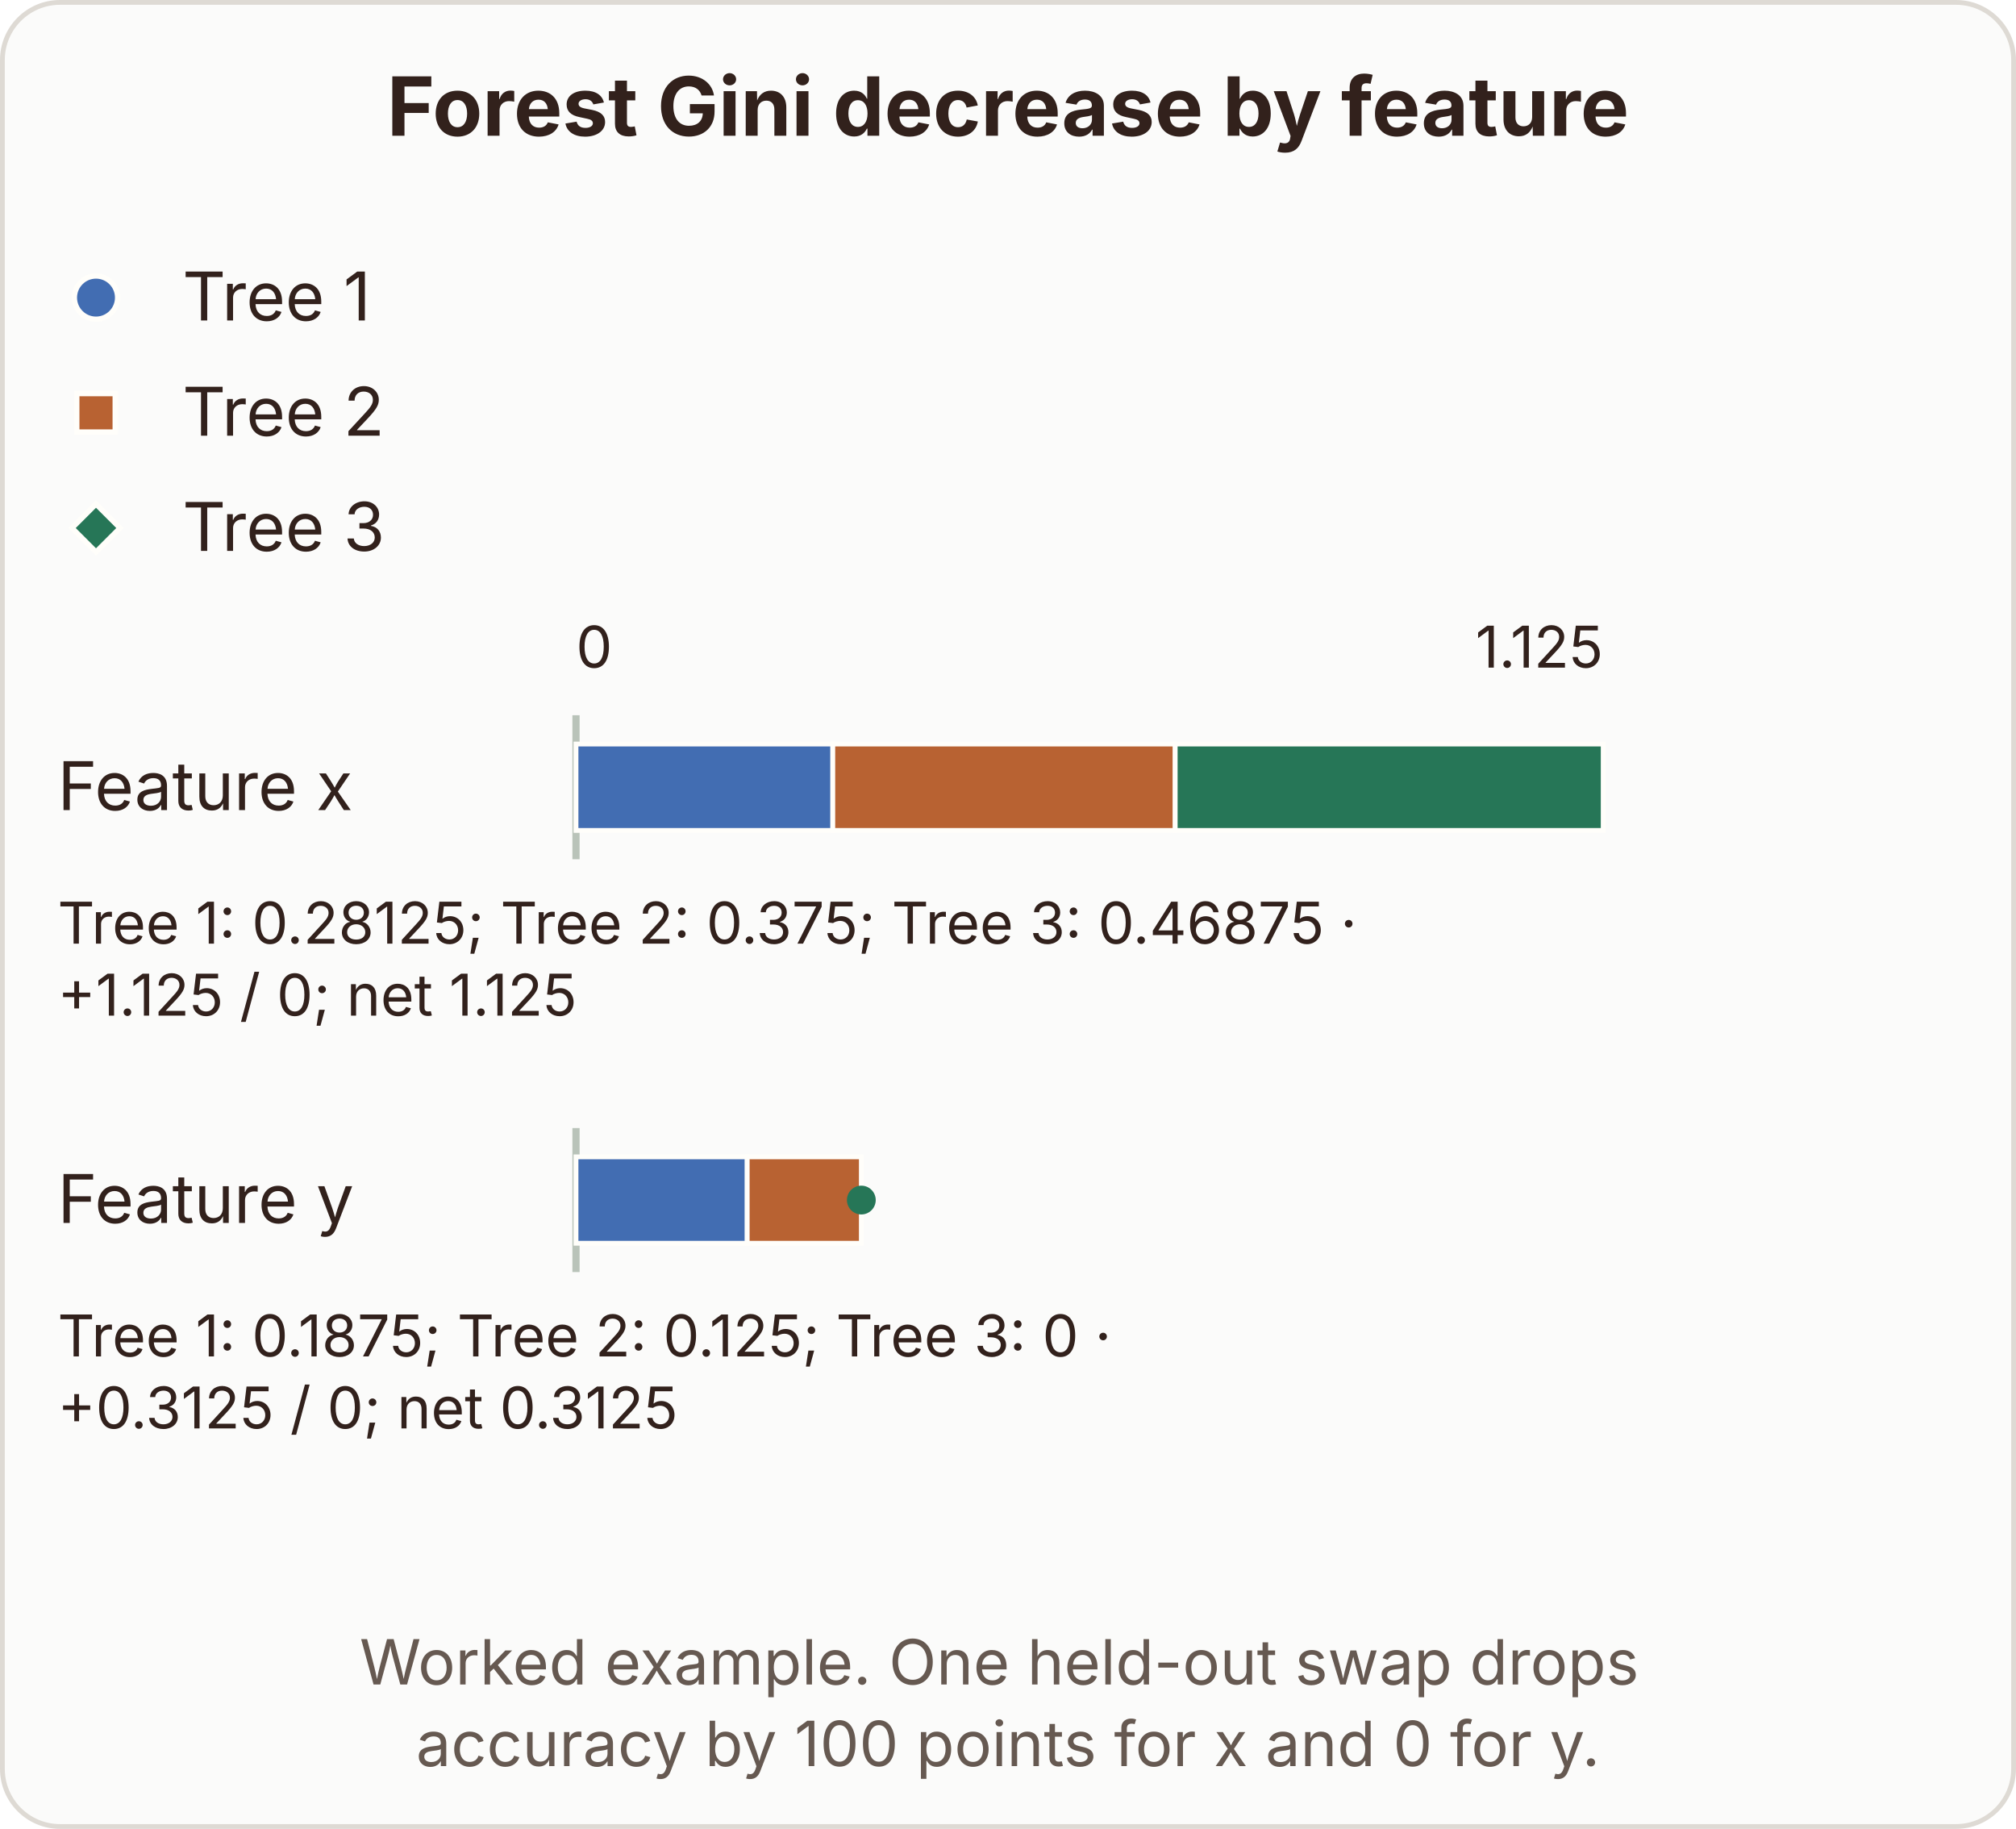
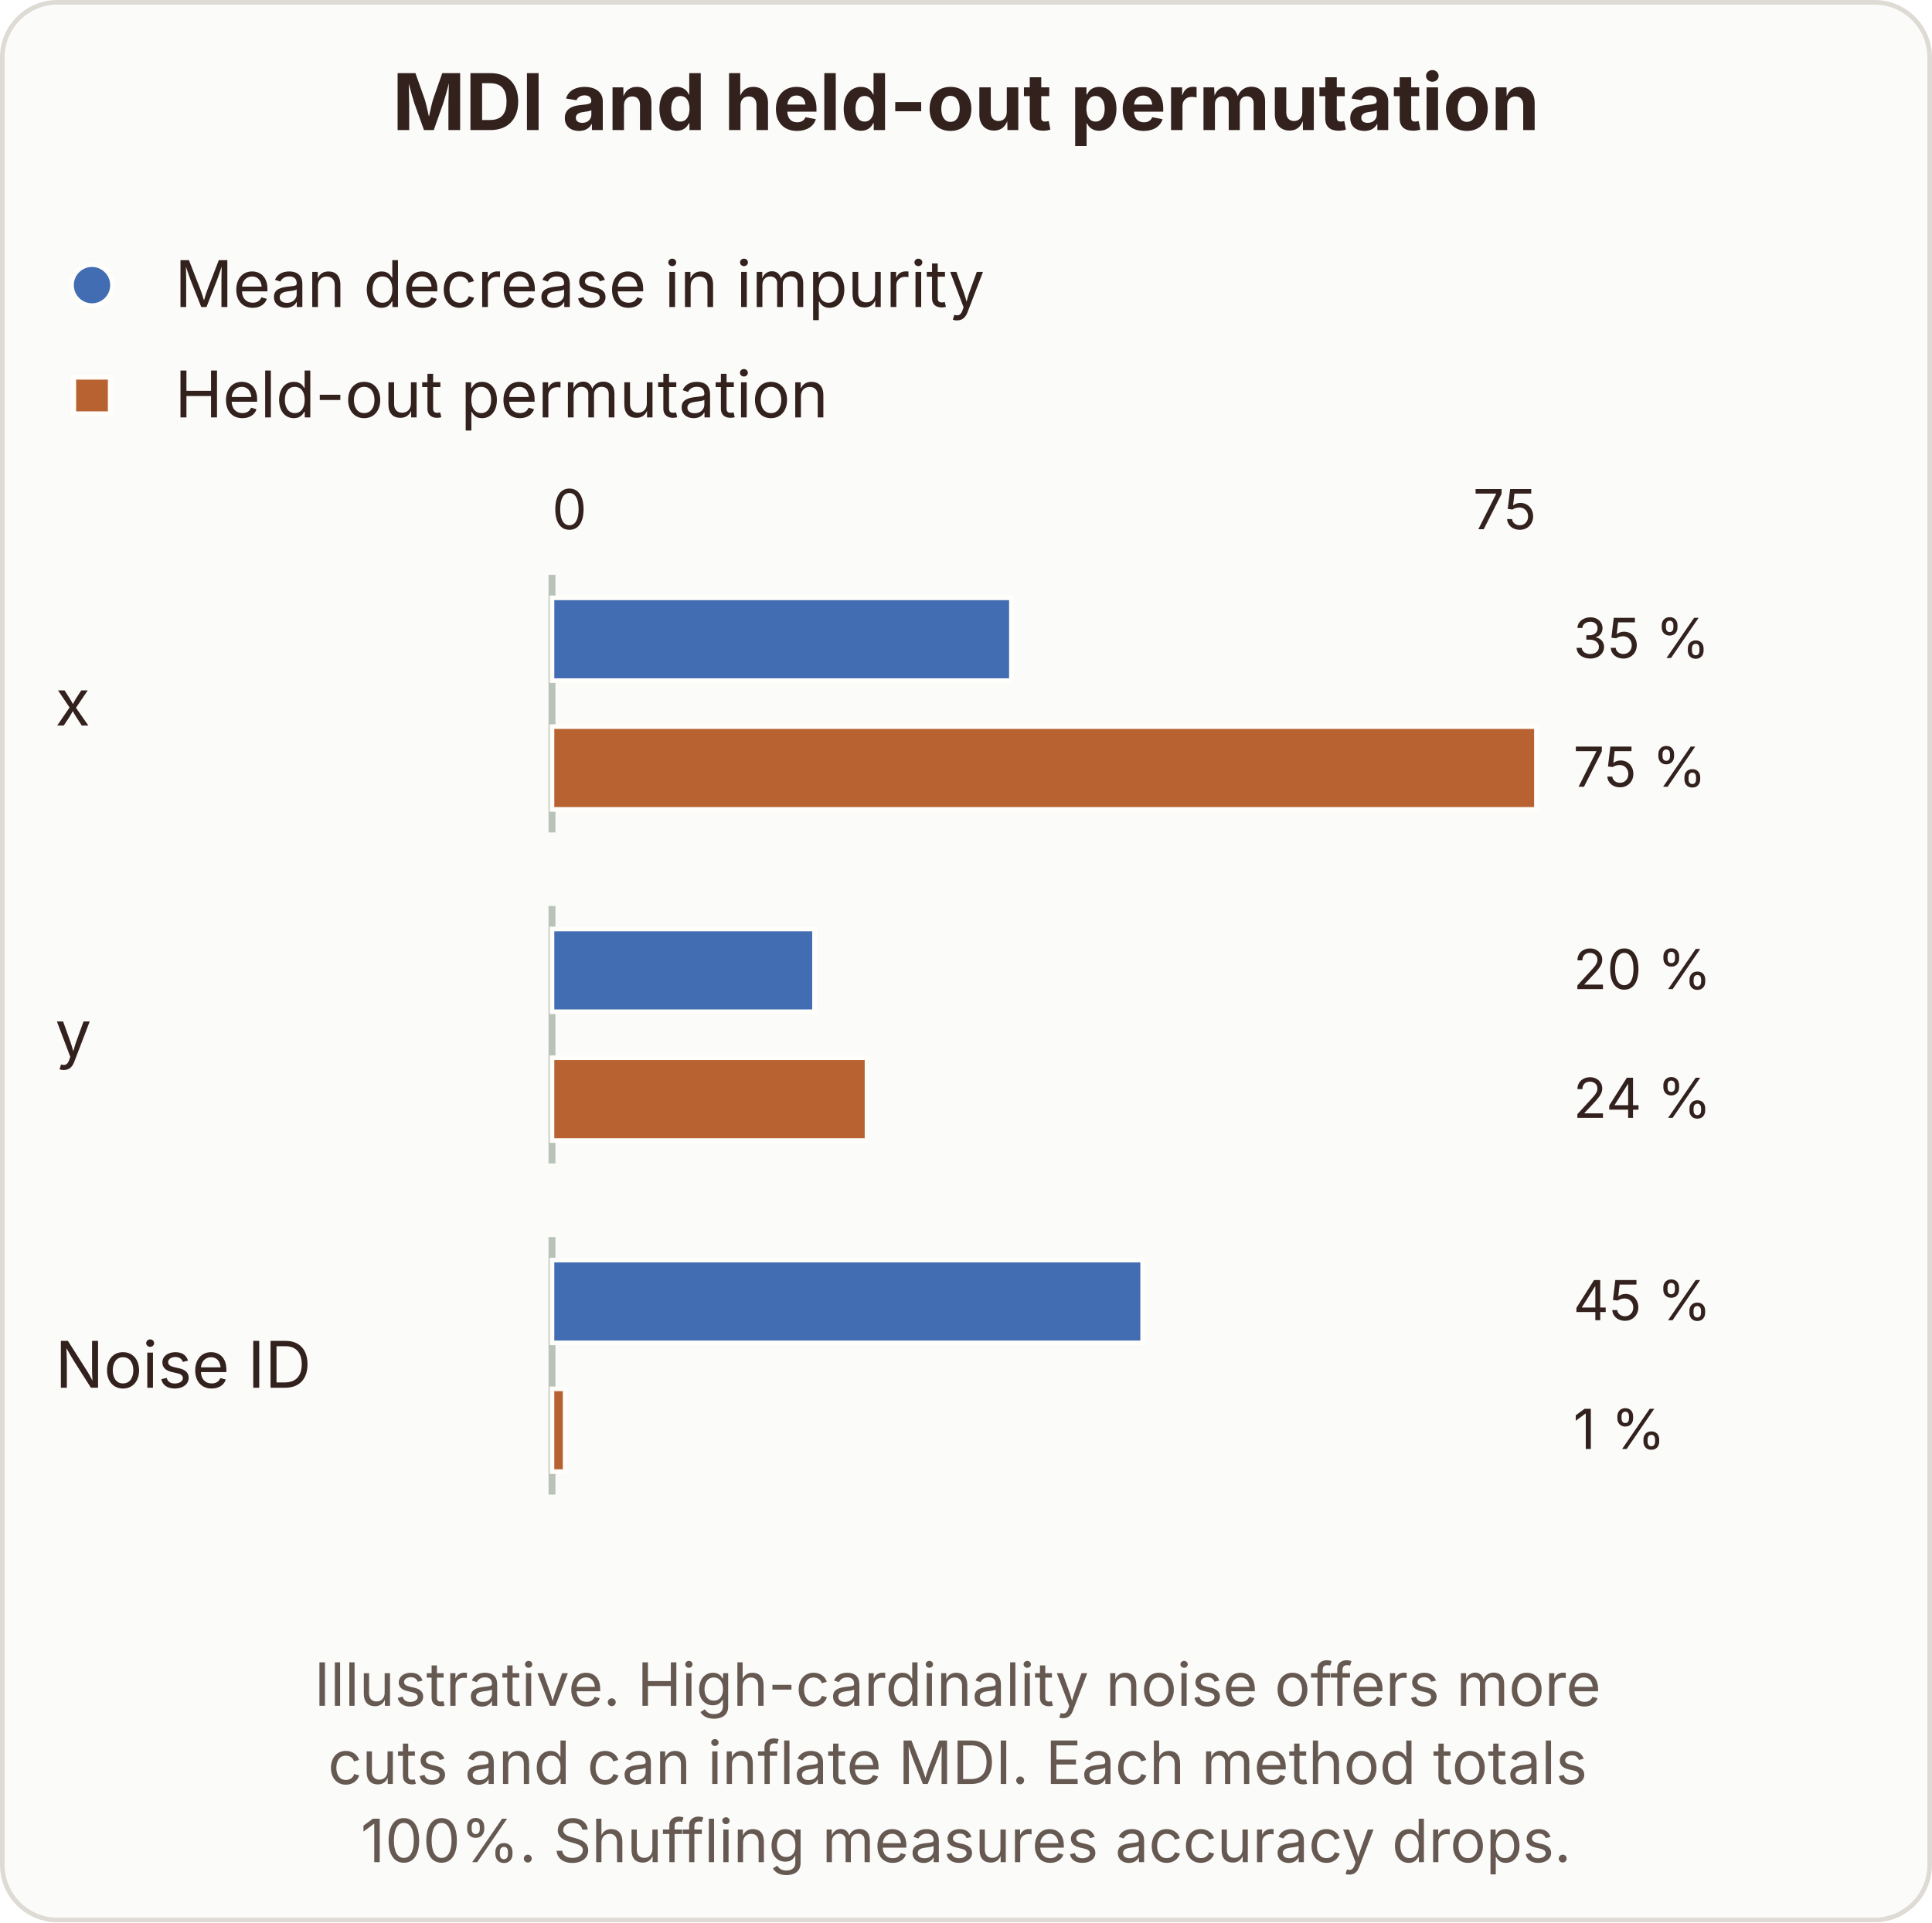
- <svg xmlns="http://www.w3.org/2000/svg" width="420" height="381" viewBox="0 0 420 381" role="img" aria-label="Forest Gini decrease by feature stacked bars Feature x: Tree 1 0.28125; Tree 2 0.375; Tree 3 0.46875 Feature y: Tree 1 0.1875; Tree 2 0.125; Tree 3 0 Worked example. One held-out swap drops accuracy by 100 points for x and 0 for y." font-family="Inter, Liberation Sans, Arial, sans-serif" style="display:block;max-width:none;margin-inline:auto;--color-ink:#202723;--color-ink-2:#5d675f;--color-line:#e3e7e0;--viz-surface:#fffefa" data-tutor-diagram="bar-chart">
-   <rect x="0.5" y="0.5" width="419" height="380" rx="12" fill="var(--viz-surface, #fbfbfa)" stroke="var(--color-line, #dedad4)" />
+ <svg xmlns="http://www.w3.org/2000/svg" width="420" height="418" viewBox="0 0 420 418" role="img" aria-label="MDI and held-out permutation grouped bars (%) x: Mean decrease in impurity 35; Held-out permutation 75 y: Mean decrease in impurity 20; Held-out permutation 24 Noise ID: Mean decrease in impurity 45; Held-out permutation 1 Illustrative. High-cardinality noise offers more cuts and can inflate MDI. Each method totals 100%. Shuffling measures accuracy drops." font-family="Inter, Liberation Sans, Arial, sans-serif" style="display:block;max-width:none;margin-inline:auto;--color-ink:#202723;--color-ink-2:#5d675f;--color-line:#e3e7e0;--viz-surface:#fffefa" data-tutor-diagram="bar-chart">
+   <rect x="0.5" y="0.5" width="419" height="417" rx="12" fill="var(--viz-surface, #fbfbfa)" stroke="var(--color-line, #dedad4)" />
  <text x="210" y="22.5" fill="var(--color-ink, #32211c)" font-size="17" font-weight="700" text-anchor="middle">
-     <tspan x="210" y="28.28">Forest Gini decrease by feature</tspan>
+     <tspan x="210" y="28.28">MDI and held-out permutation</tspan>
  </text>
  <g transform="translate(0 39)">
    <circle cx="20" cy="23" r="4.5" fill="#426db2" stroke="#fffefa" stroke-width="1.1" />
    <text x="38" y="23" fill="var(--color-ink, #32211c)" font-size="14" font-weight="400" text-anchor="start">
-       <tspan x="38" y="27.76">Tree 1</tspan>
+       <tspan x="38" y="27.76">Mean decrease in impurity</tspan>
    </text>
    <rect x="16" y="43" width="8" height="8" fill="#b86232" stroke="#fffefa" stroke-width="1.1" />
    <text x="38" y="47" fill="var(--color-ink, #32211c)" font-size="14" font-weight="400" text-anchor="start">
-       <tspan x="38" y="51.76">Tree 2</tspan>
+       <tspan x="38" y="51.76">Held-out permutation</tspan>
    </text>
-     <polygon points="20,66 25,71 20,76 15,71" fill="#267657" stroke="#fffefa" stroke-width="1.1" />
-     <text x="38" y="71" fill="var(--color-ink, #32211c)" font-size="14" font-weight="400" text-anchor="start">
-       <tspan x="38" y="75.76">Tree 3</tspan>
+     <text x="120" y="72" fill="var(--color-ink, #32211c)" font-size="12" font-weight="400" text-anchor="start">
+       <tspan x="120" y="76.08">0</tspan>
    </text>
-     <text x="120" y="96" fill="var(--color-ink, #32211c)" font-size="12" font-weight="400" text-anchor="start">
-       <tspan x="120" y="100.08">0</tspan>
+     <text x="334" y="72" fill="var(--color-ink, #32211c)" font-size="12" font-weight="400" text-anchor="end">
+       <tspan x="334" y="76.08">75</tspan>
    </text>
-     <text x="334" y="96" fill="var(--color-ink, #32211c)" font-size="12" font-weight="400" text-anchor="end">
-       <tspan x="334" y="100.08">1.125</tspan>
+     <line x1="120" x2="120" y1="86" y2="142" stroke="#b9c3b9" stroke-width="1.5" data-tutor-bar-baseline="" />
+     <text x="12" y="114" fill="var(--color-ink, #32211c)" font-size="14" font-weight="400" text-anchor="start">
+       <tspan x="12" y="118.76">x</tspan>
    </text>
-     <line x1="120" x2="120" y1="110" y2="140" stroke="#b9c3b9" stroke-width="1.5" data-tutor-bar-baseline="" />
-     <text x="12" y="125" fill="var(--color-ink, #32211c)" font-size="14" font-weight="400" text-anchor="start">
-       <tspan x="12" y="129.76">Feature x</tspan>
+     <rect x="120" y="91" width="99.867" height="18" fill="#426db2" stroke="#fffefa" stroke-width="1" data-tutor-grouped-bar="35" data-tutor-bar-category="x" data-tutor-bar-series="Mean decrease in impurity" data-tutor-stack-from="0" data-tutor-stack-to="35" />
+     <text x="342" y="100" fill="var(--color-ink, #32211c)" font-size="12" font-weight="400" text-anchor="start">
+       <tspan x="342" y="104.08">35 %</tspan>
    </text>
-     <rect x="120" y="116" width="53.5" height="18" fill="#426db2" stroke="#fffefa" stroke-width="1" data-tutor-stacked-bar="0.28125" data-tutor-bar-category="Feature x" data-tutor-bar-series="Tree 1" data-tutor-stack-from="0" data-tutor-stack-to="0.28125" />
-     <rect x="173.5" y="116" width="71.333" height="18" fill="#b86232" stroke="#fffefa" stroke-width="1" data-tutor-stacked-bar="0.375" data-tutor-bar-category="Feature x" data-tutor-bar-series="Tree 2" data-tutor-stack-from="0.28125" data-tutor-stack-to="0.65625" />
-     <rect x="244.833" y="116" width="89.167" height="18" fill="#267657" stroke="#fffefa" stroke-width="1" data-tutor-stacked-bar="0.46875" data-tutor-bar-category="Feature x" data-tutor-bar-series="Tree 3" data-tutor-stack-from="0.65625" data-tutor-stack-to="1.125" />
-     <text x="12" y="161" fill="var(--color-ink, #32211c)" font-size="12" font-weight="400" text-anchor="start">
-       <tspan x="12" y="157.58">Tree 1: 0.28125; Tree 2: 0.375; Tree 3: 0.46875 ·</tspan>
-       <tspan x="12" y="172.58">+1.125 / 0; net 1.125</tspan>
+     <rect x="120" y="119" width="214" height="18" fill="#b86232" stroke="#fffefa" stroke-width="1" data-tutor-grouped-bar="75" data-tutor-bar-category="x" data-tutor-bar-series="Held-out permutation" data-tutor-stack-from="0" data-tutor-stack-to="75" />
+     <text x="342" y="128" fill="var(--color-ink, #32211c)" font-size="12" font-weight="400" text-anchor="start">
+       <tspan x="342" y="132.08">75 %</tspan>
    </text>
-     <line x1="120" x2="120" y1="196" y2="226" stroke="#b9c3b9" stroke-width="1.5" data-tutor-bar-baseline="" />
-     <text x="12" y="211" fill="var(--color-ink, #32211c)" font-size="14" font-weight="400" text-anchor="start">
-       <tspan x="12" y="215.76">Feature y</tspan>
+     <line x1="120" x2="120" y1="158" y2="214" stroke="#b9c3b9" stroke-width="1.5" data-tutor-bar-baseline="" />
+     <text x="12" y="186" fill="var(--color-ink, #32211c)" font-size="14" font-weight="400" text-anchor="start">
+       <tspan x="12" y="190.76">y</tspan>
    </text>
-     <rect x="120" y="202" width="35.667" height="18" fill="#426db2" stroke="#fffefa" stroke-width="1" data-tutor-stacked-bar="0.1875" data-tutor-bar-category="Feature y" data-tutor-bar-series="Tree 1" data-tutor-stack-from="0" data-tutor-stack-to="0.1875" />
-     <rect x="155.667" y="202" width="23.778" height="18" fill="#b86232" stroke="#fffefa" stroke-width="1" data-tutor-stacked-bar="0.125" data-tutor-bar-category="Feature y" data-tutor-bar-series="Tree 2" data-tutor-stack-from="0.1875" data-tutor-stack-to="0.3125" />
-     <circle cx="179.444" cy="211" r="3" fill="#267657" data-tutor-stacked-bar="0" data-tutor-bar-category="Feature y" data-tutor-bar-series="Tree 3" data-tutor-stack-from="0.3125" data-tutor-stack-to="0.3125" />
-     <text x="12" y="247" fill="var(--color-ink, #32211c)" font-size="12" font-weight="400" text-anchor="start">
-       <tspan x="12" y="243.58">Tree 1: 0.1875; Tree 2: 0.125; Tree 3: 0 ·</tspan>
-       <tspan x="12" y="258.58">+0.3125 / 0; net 0.3125</tspan>
+     <rect x="120" y="163" width="57.067" height="18" fill="#426db2" stroke="#fffefa" stroke-width="1" data-tutor-grouped-bar="20" data-tutor-bar-category="y" data-tutor-bar-series="Mean decrease in impurity" data-tutor-stack-from="0" data-tutor-stack-to="20" />
+     <text x="342" y="172" fill="var(--color-ink, #32211c)" font-size="12" font-weight="400" text-anchor="start">
+       <tspan x="342" y="176.08">20 %</tspan>
+     </text>
+     <rect x="120" y="191" width="68.48" height="18" fill="#b86232" stroke="#fffefa" stroke-width="1" data-tutor-grouped-bar="24" data-tutor-bar-category="y" data-tutor-bar-series="Held-out permutation" data-tutor-stack-from="0" data-tutor-stack-to="24" />
+     <text x="342" y="200" fill="var(--color-ink, #32211c)" font-size="12" font-weight="400" text-anchor="start">
+       <tspan x="342" y="204.08">24 %</tspan>
+     </text>
+     <line x1="120" x2="120" y1="230" y2="286" stroke="#b9c3b9" stroke-width="1.5" data-tutor-bar-baseline="" />
+     <text x="12" y="258" fill="var(--color-ink, #32211c)" font-size="14" font-weight="400" text-anchor="start">
+       <tspan x="12" y="262.76">Noise ID</tspan>
+     </text>
+     <rect x="120" y="235" width="128.4" height="18" fill="#426db2" stroke="#fffefa" stroke-width="1" data-tutor-grouped-bar="45" data-tutor-bar-category="Noise ID" data-tutor-bar-series="Mean decrease in impurity" data-tutor-stack-from="0" data-tutor-stack-to="45" />
+     <text x="342" y="244" fill="var(--color-ink, #32211c)" font-size="12" font-weight="400" text-anchor="start">
+       <tspan x="342" y="248.08">45 %</tspan>
+     </text>
+     <rect x="120" y="263" width="2.853" height="18" fill="#b86232" stroke="#fffefa" stroke-width="1" data-tutor-grouped-bar="1" data-tutor-bar-category="Noise ID" data-tutor-bar-series="Held-out permutation" data-tutor-stack-from="0" data-tutor-stack-to="1" />
+     <text x="342" y="272" fill="var(--color-ink, #32211c)" font-size="12" font-weight="400" text-anchor="start">
+       <tspan x="342" y="276.08">1 %</tspan>
    </text>
  </g>
-   <text x="210" y="355" fill="var(--color-ink-2, #665951)" font-size="13" font-weight="400" text-anchor="middle">
-     <tspan x="210" y="350.92">Worked example. One held-out swap drops</tspan>
-     <tspan x="210" y="367.92">accuracy by 100 points for x and 0 for y.</tspan>
+   <text x="210" y="383.5" fill="var(--color-ink-2, #665951)" font-size="13" font-weight="400" text-anchor="middle">
+     <tspan x="210" y="370.92">Illustrative. High-cardinality noise offers more</tspan>
+     <tspan x="210" y="387.92">cuts and can inflate MDI. Each method totals</tspan>
+     <tspan x="210" y="404.92">100%. Shuffling measures accuracy drops.</tspan>
  </text>
</svg>
